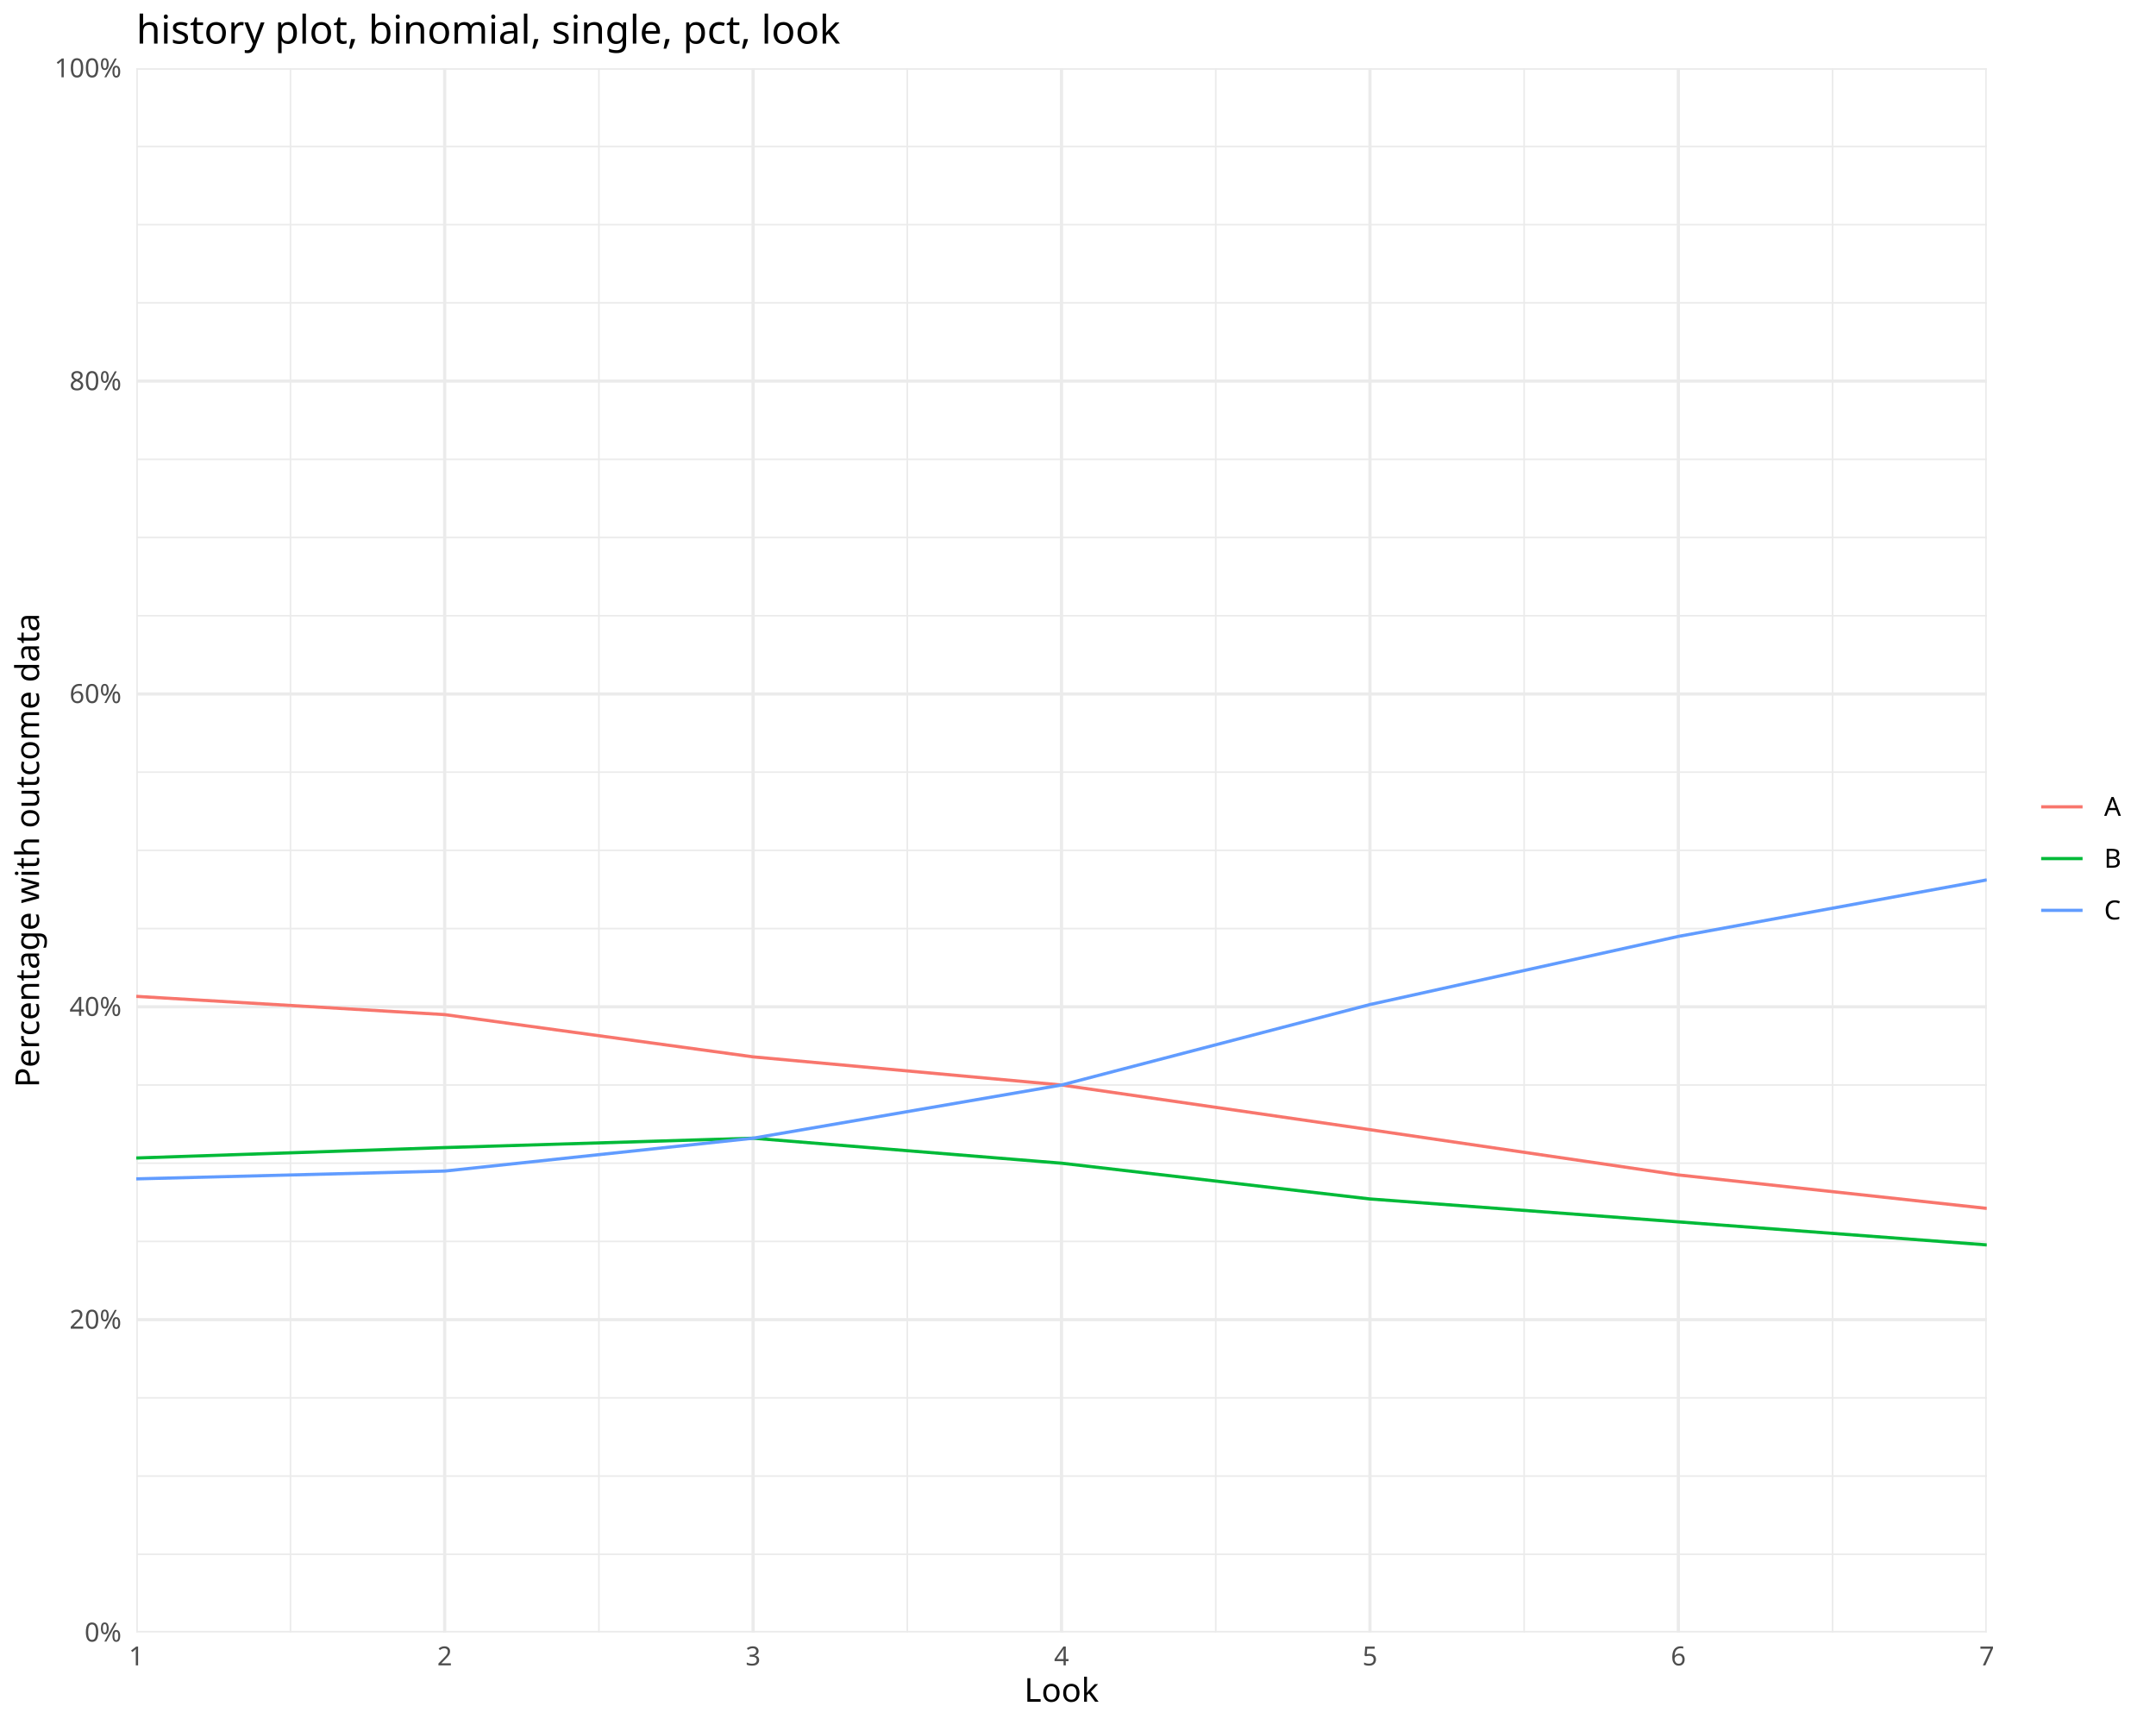
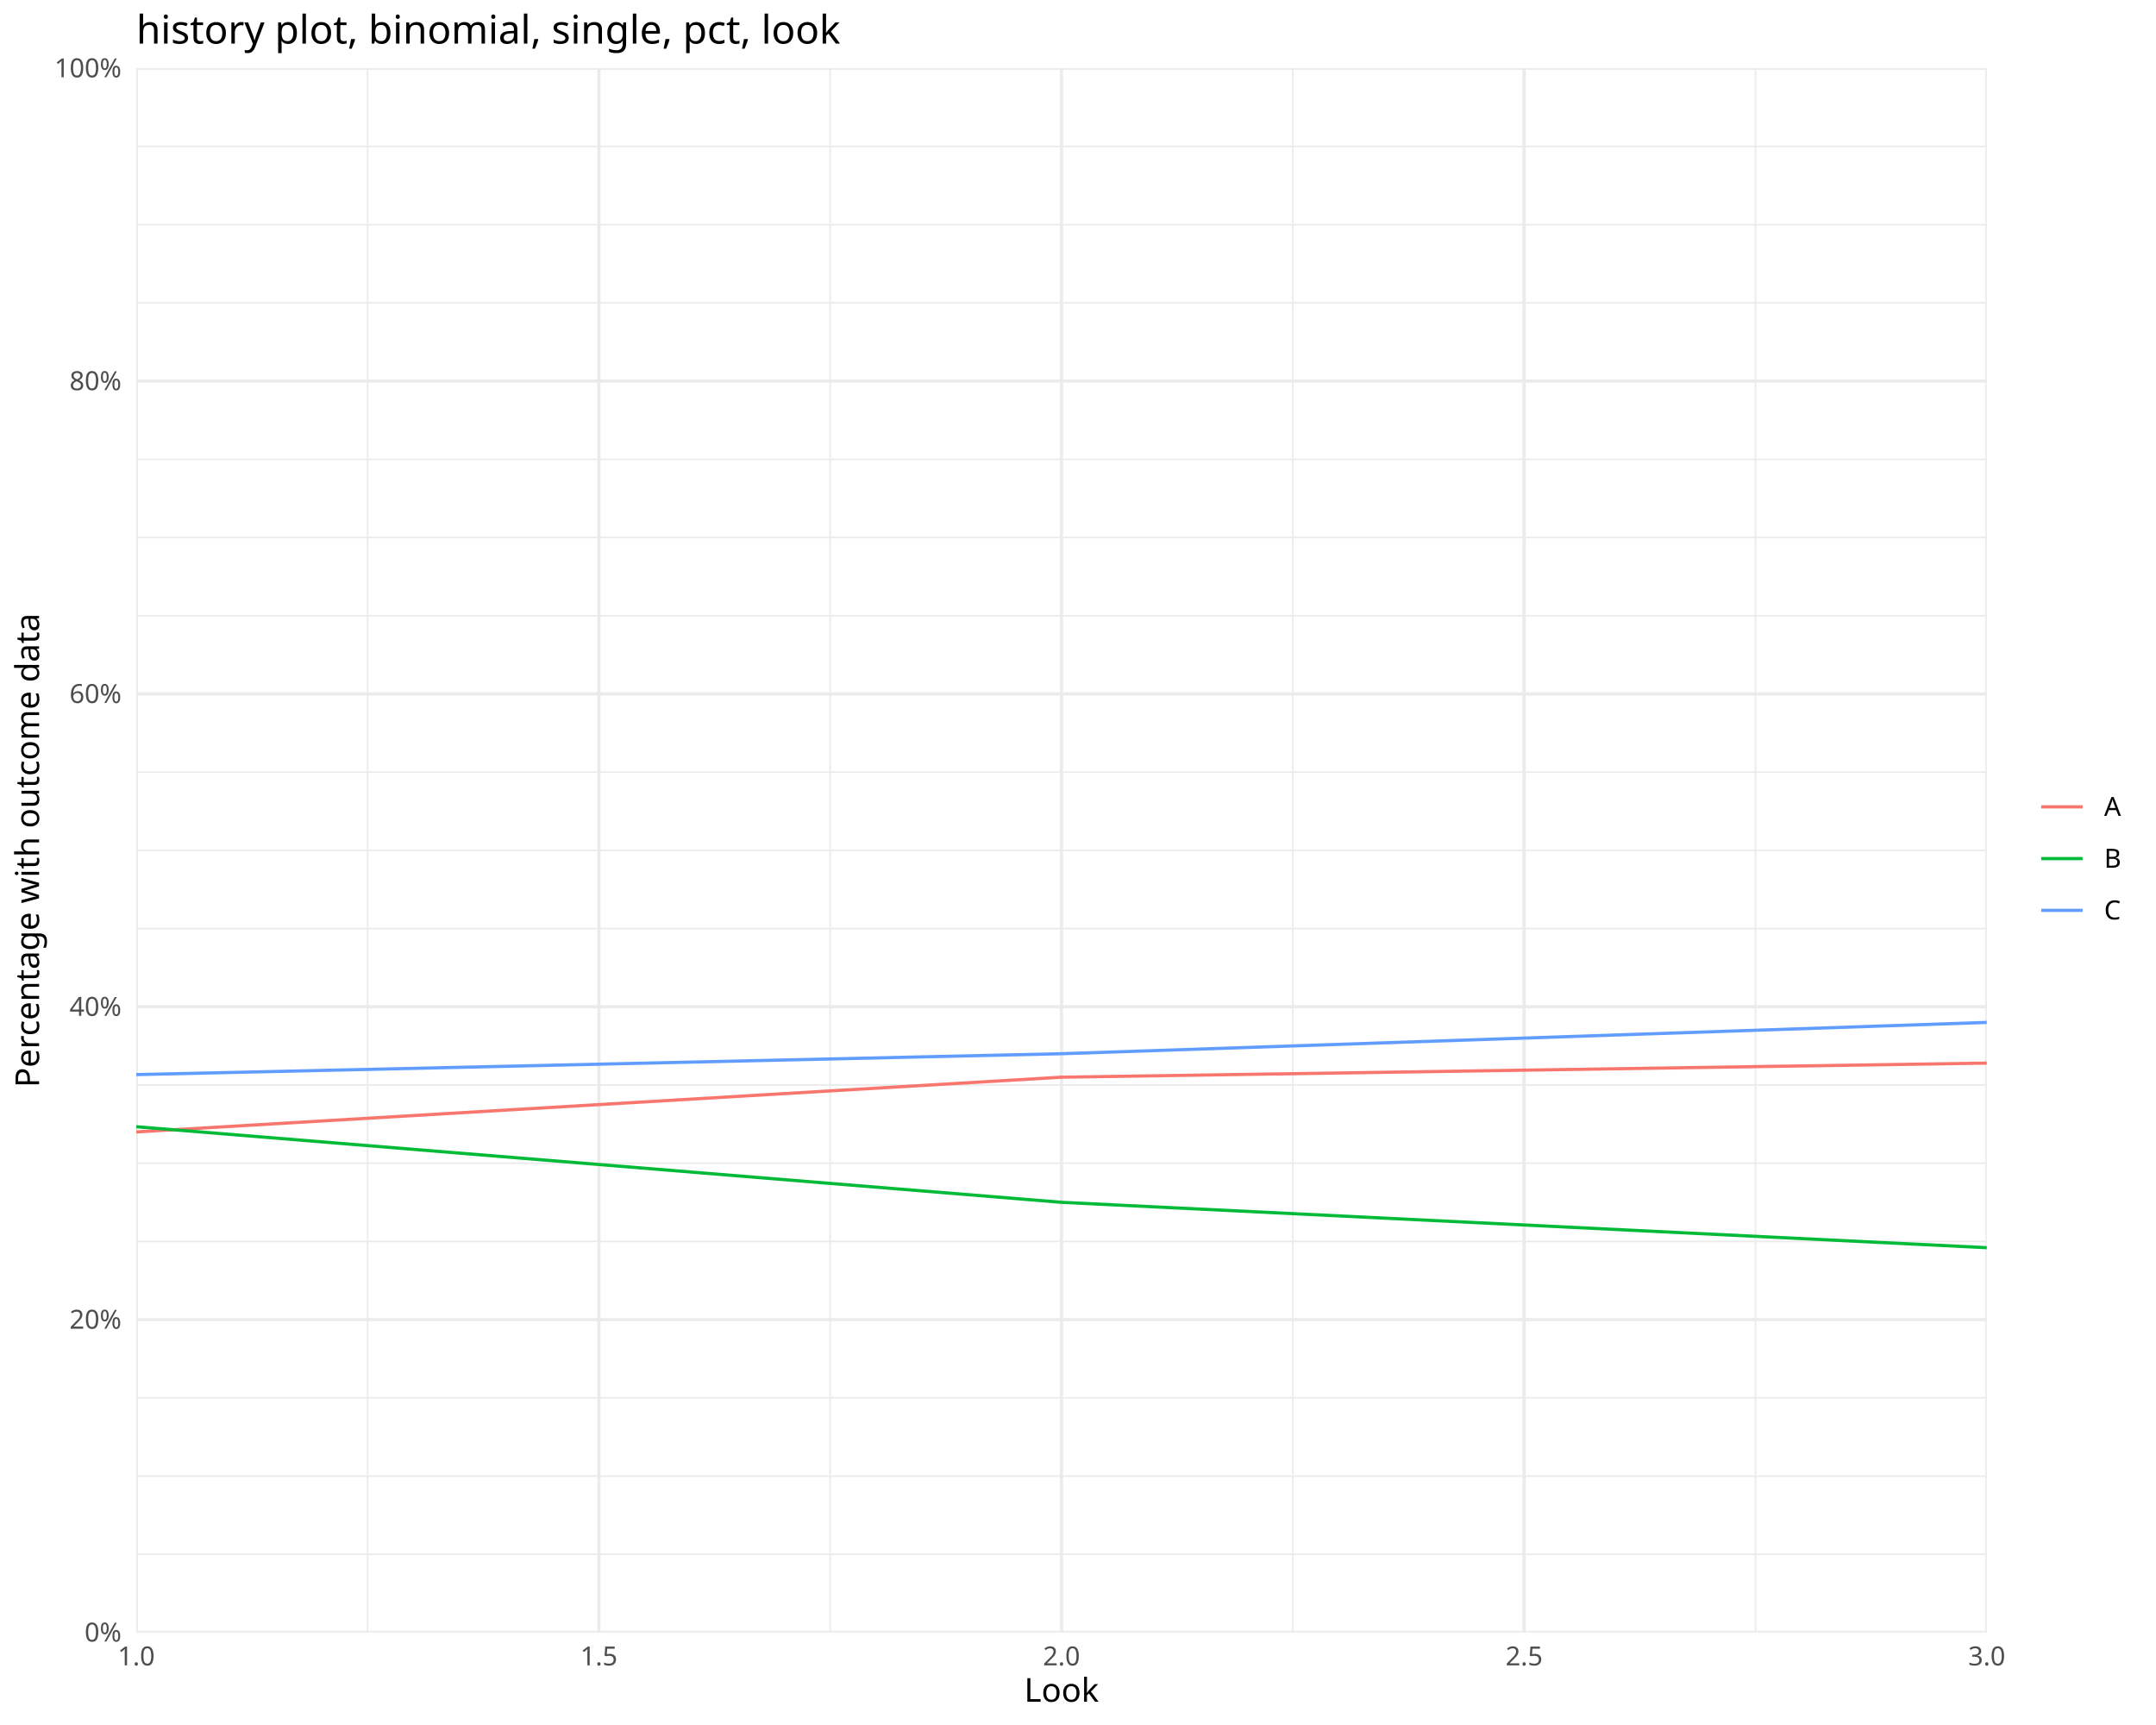
<svg xmlns="http://www.w3.org/2000/svg" class="svglite" data-engine-version="2.0" width="720.00pt" height="576.00pt" viewBox="0 0 720.00 576.00">
  <defs>
    <style type="text/css">
    .svglite line, .svglite polyline, .svglite polygon, .svglite path, .svglite rect, .svglite circle {
      fill: none;
      stroke: #000000;
      stroke-linecap: round;
      stroke-linejoin: round;
      stroke-miterlimit: 10.00;
    }
  </style>
  </defs>
  <rect width="100%" height="100%" style="stroke: none; fill: #FFFFFF;" />
  <defs>
    <clipPath id="cpMC4wMHw3MjAuMDB8MC4wMHw1NzYuMDA=">
      <rect x="0.00" y="0.00" width="720.00" height="576.00" />
    </clipPath>
  </defs>
  <g clip-path="url(#cpMC4wMHw3MjAuMDB8MC4wMHw1NzYuMDA=)">
</g>
  <defs>
    <clipPath id="cpNDUuNTF8NjYzLjQ5fDIyLjc4fDU0NS4xMQ==">
      <rect x="45.51" y="22.78" width="617.97" height="522.33" />
    </clipPath>
  </defs>
  <g clip-path="url(#cpNDUuNTF8NjYzLjQ5fDIyLjc4fDU0NS4xMQ==)">
    <polyline points="45.51,519.00 663.49,519.00 " style="stroke-width: 0.53; stroke: #EBEBEB; stroke-linecap: butt;" />
    <polyline points="45.51,492.88 663.49,492.88 " style="stroke-width: 0.53; stroke: #EBEBEB; stroke-linecap: butt;" />
    <polyline points="45.51,466.76 663.49,466.76 " style="stroke-width: 0.53; stroke: #EBEBEB; stroke-linecap: butt;" />
    <polyline points="45.51,414.53 663.49,414.53 " style="stroke-width: 0.53; stroke: #EBEBEB; stroke-linecap: butt;" />
    <polyline points="45.51,388.41 663.49,388.41 " style="stroke-width: 0.53; stroke: #EBEBEB; stroke-linecap: butt;" />
    <polyline points="45.51,362.30 663.49,362.30 " style="stroke-width: 0.53; stroke: #EBEBEB; stroke-linecap: butt;" />
    <polyline points="45.51,310.06 663.49,310.06 " style="stroke-width: 0.53; stroke: #EBEBEB; stroke-linecap: butt;" />
    <polyline points="45.51,283.95 663.49,283.95 " style="stroke-width: 0.53; stroke: #EBEBEB; stroke-linecap: butt;" />
    <polyline points="45.51,257.83 663.49,257.83 " style="stroke-width: 0.53; stroke: #EBEBEB; stroke-linecap: butt;" />
    <polyline points="45.51,205.60 663.49,205.60 " style="stroke-width: 0.53; stroke: #EBEBEB; stroke-linecap: butt;" />
    <polyline points="45.51,179.48 663.49,179.48 " style="stroke-width: 0.53; stroke: #EBEBEB; stroke-linecap: butt;" />
    <polyline points="45.51,153.37 663.49,153.37 " style="stroke-width: 0.53; stroke: #EBEBEB; stroke-linecap: butt;" />
    <polyline points="45.51,101.13 663.49,101.13 " style="stroke-width: 0.53; stroke: #EBEBEB; stroke-linecap: butt;" />
    <polyline points="45.51,75.02 663.49,75.02 " style="stroke-width: 0.53; stroke: #EBEBEB; stroke-linecap: butt;" />
    <polyline points="45.51,48.90 663.49,48.90 " style="stroke-width: 0.53; stroke: #EBEBEB; stroke-linecap: butt;" />
-     <polyline points="97.01,545.11 97.01,22.78 " style="stroke-width: 0.53; stroke: #EBEBEB; stroke-linecap: butt;" />
-     <polyline points="200.01,545.11 200.01,22.78 " style="stroke-width: 0.53; stroke: #EBEBEB; stroke-linecap: butt;" />
-     <polyline points="303.00,545.11 303.00,22.78 " style="stroke-width: 0.53; stroke: #EBEBEB; stroke-linecap: butt;" />
-     <polyline points="406.00,545.11 406.00,22.78 " style="stroke-width: 0.53; stroke: #EBEBEB; stroke-linecap: butt;" />
-     <polyline points="508.99,545.11 508.99,22.78 " style="stroke-width: 0.53; stroke: #EBEBEB; stroke-linecap: butt;" />
-     <polyline points="611.99,545.11 611.99,22.78 " style="stroke-width: 0.53; stroke: #EBEBEB; stroke-linecap: butt;" />
+     <polyline points="122.76,545.11 122.76,22.78 " style="stroke-width: 0.53; stroke: #EBEBEB; stroke-linecap: butt;" />
+     <polyline points="277.25,545.11 277.25,22.78 " style="stroke-width: 0.53; stroke: #EBEBEB; stroke-linecap: butt;" />
+     <polyline points="431.75,545.11 431.75,22.78 " style="stroke-width: 0.53; stroke: #EBEBEB; stroke-linecap: butt;" />
+     <polyline points="586.24,545.11 586.24,22.78 " style="stroke-width: 0.53; stroke: #EBEBEB; stroke-linecap: butt;" />
    <polyline points="45.51,545.11 663.49,545.11 " style="stroke-width: 1.07; stroke: #EBEBEB; stroke-linecap: butt;" />
    <polyline points="45.51,440.65 663.49,440.65 " style="stroke-width: 1.07; stroke: #EBEBEB; stroke-linecap: butt;" />
    <polyline points="45.51,336.18 663.49,336.18 " style="stroke-width: 1.07; stroke: #EBEBEB; stroke-linecap: butt;" />
    <polyline points="45.51,231.72 663.49,231.72 " style="stroke-width: 1.07; stroke: #EBEBEB; stroke-linecap: butt;" />
    <polyline points="45.51,127.25 663.49,127.25 " style="stroke-width: 1.07; stroke: #EBEBEB; stroke-linecap: butt;" />
    <polyline points="45.51,22.78 663.49,22.78 " style="stroke-width: 1.07; stroke: #EBEBEB; stroke-linecap: butt;" />
    <polyline points="45.51,545.11 45.51,22.78 " style="stroke-width: 1.07; stroke: #EBEBEB; stroke-linecap: butt;" />
-     <polyline points="148.51,545.11 148.51,22.78 " style="stroke-width: 1.07; stroke: #EBEBEB; stroke-linecap: butt;" />
-     <polyline points="251.50,545.11 251.50,22.78 " style="stroke-width: 1.07; stroke: #EBEBEB; stroke-linecap: butt;" />
+     <polyline points="200.01,545.11 200.01,22.78 " style="stroke-width: 1.07; stroke: #EBEBEB; stroke-linecap: butt;" />
    <polyline points="354.50,545.11 354.50,22.78 " style="stroke-width: 1.07; stroke: #EBEBEB; stroke-linecap: butt;" />
-     <polyline points="457.50,545.11 457.50,22.78 " style="stroke-width: 1.07; stroke: #EBEBEB; stroke-linecap: butt;" />
-     <polyline points="560.49,545.11 560.49,22.78 " style="stroke-width: 1.07; stroke: #EBEBEB; stroke-linecap: butt;" />
+     <polyline points="508.99,545.11 508.99,22.78 " style="stroke-width: 1.07; stroke: #EBEBEB; stroke-linecap: butt;" />
    <polyline points="663.49,545.11 663.49,22.78 " style="stroke-width: 1.07; stroke: #EBEBEB; stroke-linecap: butt;" />
-     <polyline points="45.51,332.70 148.51,338.79 251.50,352.90 354.50,362.30 457.50,377.22 560.49,392.33 663.49,403.50 " style="stroke-width: 1.07; stroke: #F8766D; stroke-linecap: butt;" />
-     <polyline points="45.51,386.67 148.51,383.19 251.50,380.06 354.50,388.41 457.50,400.35 560.49,408.00 663.49,415.69 " style="stroke-width: 1.07; stroke: #00BA38; stroke-linecap: butt;" />
-     <polyline points="45.51,393.64 148.51,391.03 251.50,380.06 354.50,362.30 457.50,335.43 560.49,312.68 663.49,293.81 " style="stroke-width: 1.07; stroke: #619CFF; stroke-linecap: butt;" />
+     <polyline points="45.51,377.97 354.50,359.69 663.49,354.98 " style="stroke-width: 1.07; stroke: #F8766D; stroke-linecap: butt;" />
+     <polyline points="45.51,376.23 354.50,401.47 663.49,416.62 " style="stroke-width: 1.07; stroke: #00BA38; stroke-linecap: butt;" />
+     <polyline points="45.51,358.82 354.50,351.85 663.49,341.40 " style="stroke-width: 1.07; stroke: #619CFF; stroke-linecap: butt;" />
  </g>
  <g clip-path="url(#cpMC4wMHw3MjAuMDB8MC4wMHw1NzYuMDA=)">
    <text x="40.58" y="548.14" text-anchor="end" style="font-size: 8.80px; fill: #4D4D4D; font-family: sans;" textLength="12.72px" lengthAdjust="spacingAndGlyphs">0%</text>
    <text x="40.58" y="443.67" text-anchor="end" style="font-size: 8.80px; fill: #4D4D4D; font-family: sans;" textLength="17.61px" lengthAdjust="spacingAndGlyphs">20%</text>
    <text x="40.58" y="339.21" text-anchor="end" style="font-size: 8.80px; fill: #4D4D4D; font-family: sans;" textLength="17.61px" lengthAdjust="spacingAndGlyphs">40%</text>
    <text x="40.58" y="234.74" text-anchor="end" style="font-size: 8.80px; fill: #4D4D4D; font-family: sans;" textLength="17.61px" lengthAdjust="spacingAndGlyphs">60%</text>
    <text x="40.58" y="130.28" text-anchor="end" style="font-size: 8.80px; fill: #4D4D4D; font-family: sans;" textLength="17.61px" lengthAdjust="spacingAndGlyphs">80%</text>
    <text x="40.58" y="25.81" text-anchor="end" style="font-size: 8.80px; fill: #4D4D4D; font-family: sans;" textLength="22.51px" lengthAdjust="spacingAndGlyphs">100%</text>
-     <text x="45.51" y="556.10" text-anchor="middle" style="font-size: 8.80px; fill: #4D4D4D; font-family: sans;" textLength="4.89px" lengthAdjust="spacingAndGlyphs">1</text>
-     <text x="148.51" y="556.10" text-anchor="middle" style="font-size: 8.80px; fill: #4D4D4D; font-family: sans;" textLength="4.89px" lengthAdjust="spacingAndGlyphs">2</text>
-     <text x="251.50" y="556.10" text-anchor="middle" style="font-size: 8.80px; fill: #4D4D4D; font-family: sans;" textLength="4.89px" lengthAdjust="spacingAndGlyphs">3</text>
-     <text x="354.50" y="556.10" text-anchor="middle" style="font-size: 8.80px; fill: #4D4D4D; font-family: sans;" textLength="4.89px" lengthAdjust="spacingAndGlyphs">4</text>
-     <text x="457.50" y="556.10" text-anchor="middle" style="font-size: 8.80px; fill: #4D4D4D; font-family: sans;" textLength="4.89px" lengthAdjust="spacingAndGlyphs">5</text>
-     <text x="560.49" y="556.10" text-anchor="middle" style="font-size: 8.80px; fill: #4D4D4D; font-family: sans;" textLength="4.89px" lengthAdjust="spacingAndGlyphs">6</text>
-     <text x="663.49" y="556.10" text-anchor="middle" style="font-size: 8.80px; fill: #4D4D4D; font-family: sans;" textLength="4.89px" lengthAdjust="spacingAndGlyphs">7</text>
+     <text x="45.51" y="556.10" text-anchor="middle" style="font-size: 8.80px; fill: #4D4D4D; font-family: sans;" textLength="12.23px" lengthAdjust="spacingAndGlyphs">1.0</text>
+     <text x="200.01" y="556.10" text-anchor="middle" style="font-size: 8.80px; fill: #4D4D4D; font-family: sans;" textLength="12.23px" lengthAdjust="spacingAndGlyphs">1.5</text>
+     <text x="354.50" y="556.10" text-anchor="middle" style="font-size: 8.80px; fill: #4D4D4D; font-family: sans;" textLength="12.23px" lengthAdjust="spacingAndGlyphs">2.0</text>
+     <text x="508.99" y="556.10" text-anchor="middle" style="font-size: 8.80px; fill: #4D4D4D; font-family: sans;" textLength="12.23px" lengthAdjust="spacingAndGlyphs">2.5</text>
+     <text x="663.49" y="556.10" text-anchor="middle" style="font-size: 8.80px; fill: #4D4D4D; font-family: sans;" textLength="12.23px" lengthAdjust="spacingAndGlyphs">3.0</text>
    <text x="354.50" y="568.24" text-anchor="middle" style="font-size: 11.00px; font-family: sans;" textLength="23.86px" lengthAdjust="spacingAndGlyphs">Look</text>
    <text transform="translate(13.05,283.95) rotate(-90)" text-anchor="middle" style="font-size: 11.00px; font-family: sans;" textLength="148.61px" lengthAdjust="spacingAndGlyphs">Percentage with outcome data</text>
    <line x1="681.65" y1="269.41" x2="695.48" y2="269.41" style="stroke-width: 1.07; stroke: #F8766D; stroke-linecap: butt;" />
    <line x1="681.65" y1="286.69" x2="695.48" y2="286.69" style="stroke-width: 1.07; stroke: #00BA38; stroke-linecap: butt;" />
    <line x1="681.65" y1="303.97" x2="695.48" y2="303.97" style="stroke-width: 1.07; stroke: #619CFF; stroke-linecap: butt;" />
    <text x="702.68" y="272.44" style="font-size: 8.80px; font-family: sans;" textLength="5.87px" lengthAdjust="spacingAndGlyphs">A</text>
    <text x="702.68" y="289.72" style="font-size: 8.80px; font-family: sans;" textLength="5.87px" lengthAdjust="spacingAndGlyphs">B</text>
    <text x="702.68" y="307.00" style="font-size: 8.80px; font-family: sans;" textLength="6.36px" lengthAdjust="spacingAndGlyphs">C</text>
    <text x="45.51" y="14.56" style="font-size: 13.20px; font-family: sans;" textLength="218.66px" lengthAdjust="spacingAndGlyphs">history plot, binomial, single, pct, look</text>
  </g>
</svg>
